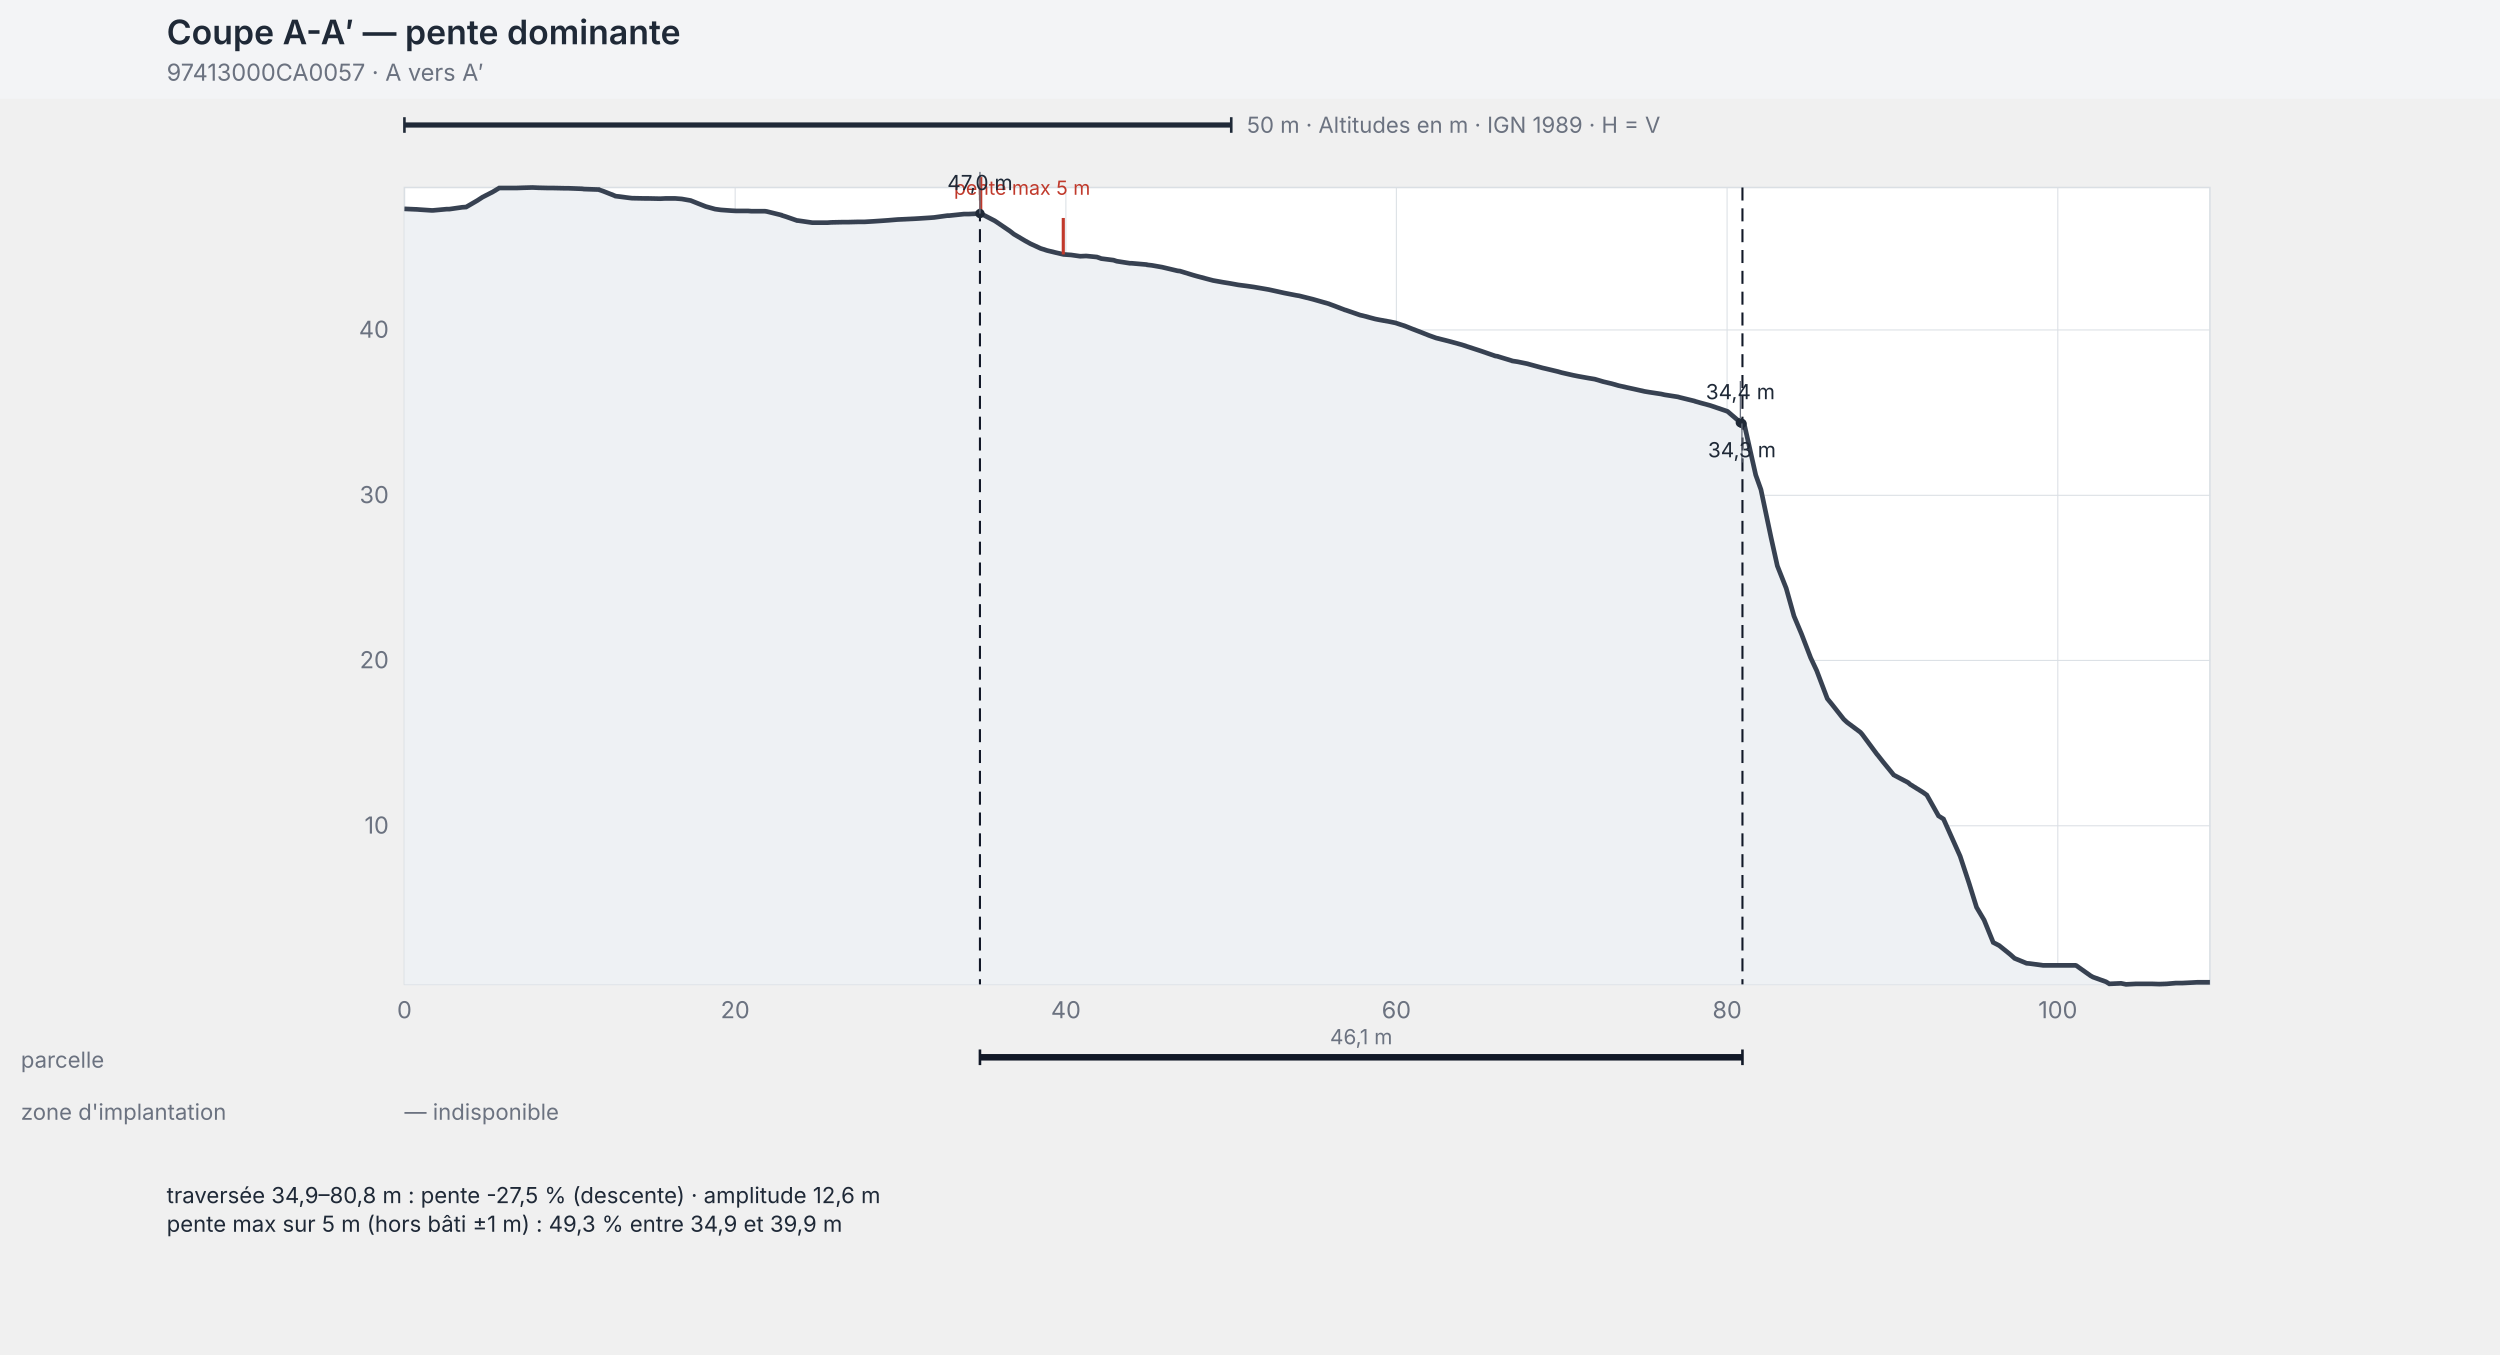
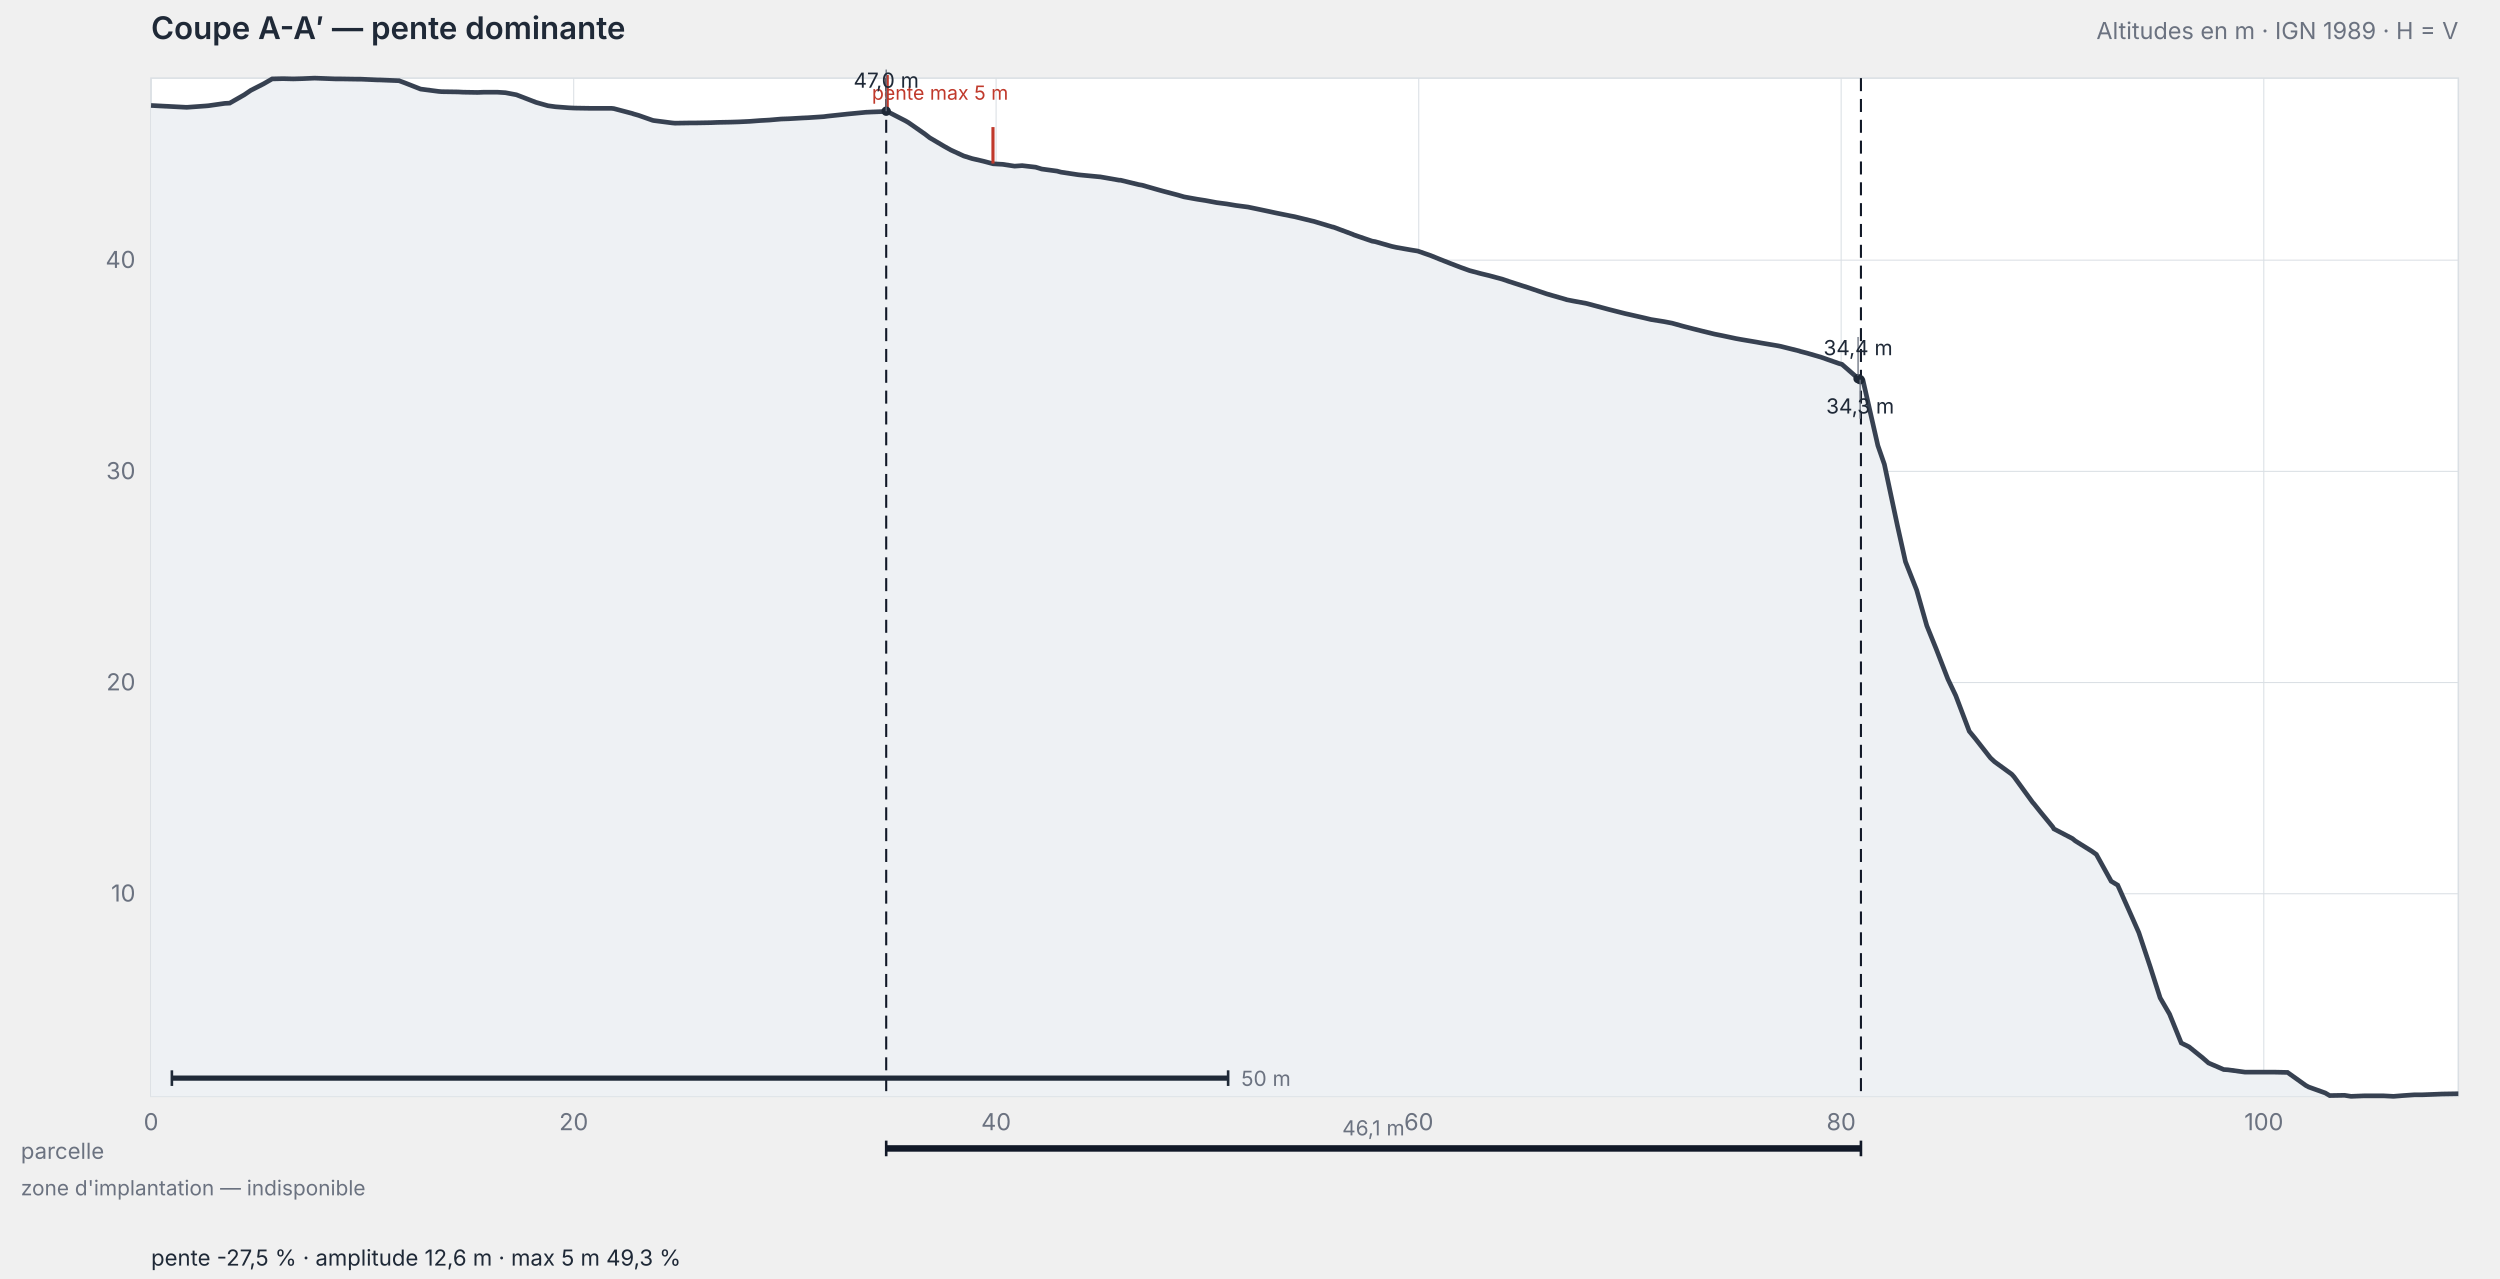
- <svg xmlns="http://www.w3.org/2000/svg" viewBox="0 0 960 520" width="960" height="520" role="img" aria-label="Coupe A-A′ — pente dominante" font-family="Inter, Helvetica, Arial, sans-serif" data-plot-x0="155.3" data-plot-x1="848.7" style="background:#ffffff">
-   <rect x="0" y="0" width="960" height="38" fill="#f3f4f6" />
-   <text x="64" y="17" font-size="13" font-weight="600" fill="#1f2937">Coupe A-A′ — pente dominante</text>
-   <text x="64" y="31" font-size="9" fill="#6b7280">97413000CA0057 · A vers A′</text>
-   <rect x="155.3" y="72" width="693.3" height="306.0" fill="#ffffff" stroke="#dadfe4" stroke-width="0.6" />
-   <line x1="155.3" y1="72" x2="155.3" y2="378.0" stroke="#dadfe4" stroke-width="0.4" />
-   <text x="155.3" y="391.0" text-anchor="middle" font-size="9" fill="#6b7280">0</text>
-   <line x1="282.3" y1="72" x2="282.3" y2="378.0" stroke="#dadfe4" stroke-width="0.4" />
-   <text x="282.3" y="391.0" text-anchor="middle" font-size="9" fill="#6b7280">20</text>
-   <line x1="409.3" y1="72" x2="409.3" y2="378.0" stroke="#dadfe4" stroke-width="0.4" />
-   <text x="409.3" y="391.0" text-anchor="middle" font-size="9" fill="#6b7280">40</text>
-   <line x1="536.2" y1="72" x2="536.2" y2="378.0" stroke="#dadfe4" stroke-width="0.4" />
-   <text x="536.2" y="391.0" text-anchor="middle" font-size="9" fill="#6b7280">60</text>
-   <line x1="663.2" y1="72" x2="663.2" y2="378.0" stroke="#dadfe4" stroke-width="0.4" />
-   <text x="663.2" y="391.0" text-anchor="middle" font-size="9" fill="#6b7280">80</text>
-   <line x1="790.2" y1="72" x2="790.2" y2="378.0" stroke="#dadfe4" stroke-width="0.4" />
-   <text x="790.2" y="391.0" text-anchor="middle" font-size="9" fill="#6b7280">100</text>
-   <line x1="155.3" y1="317.1" x2="848.7" y2="317.1" stroke="#dadfe4" stroke-width="0.4" />
-   <text x="149.3" y="320.1" text-anchor="end" font-size="9" fill="#6b7280">10</text>
-   <line x1="155.3" y1="253.6" x2="848.7" y2="253.6" stroke="#dadfe4" stroke-width="0.4" />
-   <text x="149.3" y="256.6" text-anchor="end" font-size="9" fill="#6b7280">20</text>
-   <line x1="155.3" y1="190.2" x2="848.7" y2="190.2" stroke="#dadfe4" stroke-width="0.4" />
-   <text x="149.3" y="193.2" text-anchor="end" font-size="9" fill="#6b7280">30</text>
-   <line x1="155.3" y1="126.7" x2="848.7" y2="126.7" stroke="#dadfe4" stroke-width="0.4" />
-   <text x="149.3" y="129.7" text-anchor="end" font-size="9" fill="#6b7280">40</text>
-   <polygon points="155.3,80.2 159.8,80.4 160.0,80.4 161.3,80.5 165.8,80.8 166.2,80.8 171.6,80.3 172.6,80.3 177.5,79.6 179.0,79.5 183.3,77.0 185.3,75.7 189.2,73.7 191.7,72.2 195.0,72.2 198.1,72.2 200.9,72.1 204.5,72.0 206.7,72.1 210.8,72.2 212.6,72.2 217.2,72.3 218.4,72.3 223.6,72.5 224.2,72.6 230.0,72.8 230.1,72.9 231.6,73.4 235.9,75.1 236.3,75.3 241.8,76.0 242.7,76.1 247.6,76.2 249.1,76.2 253.5,76.3 255.5,76.2 259.3,76.2 261.8,76.4 265.2,77.0 268.2,78.2 271.0,79.3 274.6,80.3 276.8,80.6 280.9,80.9 282.7,81.0 287.3,81.0 288.5,81.1 293.7,81.1 294.4,81.2 300.1,82.6 300.2,82.7 301.8,83.2 306.1,84.7 306.4,84.7 311.9,85.5 312.8,85.5 317.8,85.5 319.2,85.4 323.6,85.3 325.6,85.3 329.4,85.2 331.9,85.2 335.3,85.0 338.3,84.8 341.1,84.6 344.7,84.3 347.0,84.2 351.1,84.0 352.8,83.9 357.4,83.6 358.7,83.5 363.8,82.8 364.5,82.8 370.2,82.2 370.3,82.2 372.0,82.2 376.2,82.0 376.6,82.0 382.0,84.8 382.9,85.4 387.9,88.8 389.3,89.9 393.7,92.5 395.7,93.6 399.6,95.4 402.1,96.2 405.4,97.0 408.4,97.7 411.3,97.9 414.8,98.4 417.1,98.3 421.2,98.7 422.9,99.3 427.6,99.9 428.8,100.3 433.9,101.1 434.6,101.1 440.3,101.6 440.5,101.7 442.3,101.9 446.3,102.6 446.7,102.7 452.2,104.0 453.1,104.1 458.0,105.6 459.4,106.0 463.9,107.2 465.8,107.7 469.7,108.4 472.2,108.8 475.5,109.4 478.6,109.8 481.4,110.2 484.9,110.8 487.2,111.2 491.3,112.1 493.1,112.5 497.7,113.4 498.9,113.6 504.1,114.9 504.8,115.1 510.4,116.7 510.6,116.8 512.5,117.5 516.4,119.0 516.8,119.1 522.3,121.0 523.2,121.2 528.1,122.5 529.6,122.8 534.0,123.6 535.9,124.0 539.8,125.3 542.3,126.3 545.7,127.6 548.7,128.8 551.5,129.8 555.1,130.7 557.4,131.3 561.4,132.4 563.2,133.0 567.8,134.5 569.0,134.9 574.2,136.7 574.9,136.8 580.5,138.5 580.7,138.6 582.7,138.9 586.6,139.7 586.9,139.8 592.4,141.3 593.3,141.5 598.3,142.7 599.7,143.1 604.1,144.1 606.1,144.5 610.0,145.2 612.4,145.6 615.8,146.6 618.8,147.3 621.6,148.1 625.2,148.9 627.5,149.4 631.5,150.3 633.3,150.6 637.9,151.3 639.2,151.6 644.3,152.4 645.0,152.6 650.7,154.0 650.9,154.1 653.0,154.7 656.7,155.7 657.0,155.8 662.6,157.7 663.4,158.0 668.4,162.3 669.8,162.9 674.2,182.4 676.2,188.0 680.1,206.5 682.5,217.3 685.9,225.9 688.9,236.6 691.8,243.5 695.3,252.6 697.6,257.5 701.7,268.3 703.5,270.5 708.0,276.2 709.3,277.4 714.4,281.2 715.1,282.0 720.8,289.7 721.0,289.9 723.2,292.7 726.8,297.1 727.2,297.6 732.7,300.5 733.5,301.2 738.5,304.3 739.9,305.3 744.4,313.3 746.3,314.5 750.2,323.2 752.7,328.8 756.1,339.1 759.0,348.4 761.9,353.3 765.4,361.9 767.7,363.1 771.8,366.4 773.6,368.0 778.2,369.9 779.4,370.0 784.5,370.7 785.3,370.7 790.9,370.7 791.1,370.7 793.4,370.7 797.0,370.7 797.3,370.8 802.8,374.7 803.7,375.2 808.7,377.0 810.0,377.8 814.5,377.6 816.4,378.0 820.3,377.8 822.8,377.8 826.2,377.8 829.2,377.9 832.0,377.8 835.5,377.5 837.9,377.5 841.9,377.3 843.7,377.2 848.3,377.2 848.6,377.2 848.6,378.0 155.3,378.0" fill="#eef1f4" stroke="none" />
-   <polyline points="155.3,80.2 159.8,80.4 160.0,80.4 161.3,80.5 165.8,80.8 166.2,80.8 171.6,80.3 172.6,80.3 177.5,79.6 179.0,79.5 183.3,77.0 185.3,75.7 189.2,73.7 191.7,72.2 195.0,72.2 198.1,72.2 200.9,72.1 204.5,72.0 206.7,72.1 210.8,72.2 212.6,72.2 217.2,72.3 218.4,72.3 223.6,72.5 224.2,72.6 230.0,72.8 230.1,72.9 231.6,73.4 235.9,75.1 236.3,75.3 241.8,76.0 242.7,76.1 247.6,76.2 249.1,76.2 253.5,76.3 255.5,76.2 259.3,76.2 261.8,76.4 265.2,77.0 268.2,78.2 271.0,79.3 274.6,80.3 276.8,80.6 280.9,80.9 282.7,81.0 287.3,81.0 288.5,81.1 293.7,81.1 294.4,81.2 300.1,82.6 300.2,82.7 301.8,83.2 306.1,84.7 306.4,84.7 311.9,85.5 312.8,85.5 317.8,85.5 319.2,85.4 323.6,85.3 325.6,85.3 329.4,85.2 331.9,85.2 335.3,85.0 338.3,84.8 341.1,84.6 344.7,84.3 347.0,84.2 351.1,84.0 352.8,83.9 357.4,83.6 358.7,83.5 363.8,82.8 364.5,82.8 370.2,82.2 370.3,82.2 372.0,82.2 376.2,82.0 376.6,82.0 382.0,84.8 382.9,85.4 387.9,88.8 389.3,89.9 393.7,92.5 395.7,93.6 399.6,95.4 402.1,96.2 405.4,97.0 408.4,97.7 411.3,97.9 414.8,98.4 417.1,98.3 421.2,98.7 422.9,99.3 427.6,99.9 428.8,100.3 433.9,101.1 434.6,101.1 440.3,101.6 440.5,101.7 442.3,101.9 446.3,102.6 446.7,102.7 452.2,104.0 453.1,104.1 458.0,105.6 459.4,106.0 463.9,107.2 465.8,107.7 469.7,108.4 472.2,108.8 475.5,109.4 478.6,109.8 481.4,110.2 484.9,110.8 487.2,111.2 491.3,112.1 493.1,112.5 497.7,113.4 498.9,113.6 504.1,114.9 504.8,115.1 510.4,116.7 510.6,116.8 512.5,117.5 516.4,119.0 516.8,119.1 522.3,121.0 523.2,121.2 528.1,122.5 529.6,122.8 534.0,123.6 535.9,124.0 539.8,125.3 542.3,126.3 545.7,127.6 548.7,128.8 551.5,129.8 555.1,130.7 557.4,131.3 561.4,132.4 563.2,133.0 567.8,134.5 569.0,134.9 574.2,136.7 574.9,136.8 580.5,138.5 580.7,138.6 582.7,138.9 586.6,139.7 586.9,139.8 592.4,141.3 593.3,141.5 598.3,142.7 599.7,143.1 604.1,144.1 606.1,144.5 610.0,145.2 612.4,145.6 615.8,146.6 618.8,147.3 621.6,148.1 625.2,148.9 627.5,149.4 631.5,150.3 633.3,150.6 637.9,151.3 639.2,151.6 644.3,152.4 645.0,152.6 650.7,154.0 650.9,154.1 653.0,154.7 656.7,155.7 657.0,155.8 662.6,157.7 663.4,158.0 668.4,162.3 669.8,162.9 674.2,182.4 676.2,188.0 680.1,206.5 682.5,217.3 685.9,225.9 688.9,236.6 691.8,243.5 695.3,252.6 697.6,257.5 701.7,268.3 703.5,270.5 708.0,276.2 709.3,277.4 714.4,281.2 715.1,282.0 720.8,289.7 721.0,289.9 723.2,292.7 726.8,297.1 727.2,297.6 732.7,300.5 733.5,301.2 738.5,304.3 739.9,305.3 744.4,313.3 746.3,314.5 750.2,323.2 752.7,328.8 756.1,339.1 759.0,348.4 761.9,353.3 765.4,361.9 767.7,363.1 771.8,366.4 773.6,368.0 778.2,369.9 779.4,370.0 784.5,370.7 785.3,370.7 790.9,370.7 791.1,370.7 793.4,370.7 797.0,370.7 797.3,370.8 802.8,374.7 803.7,375.2 808.7,377.0 810.0,377.8 814.5,377.6 816.4,378.0 820.3,377.8 822.8,377.8 826.2,377.8 829.2,377.9 832.0,377.8 835.5,377.5 837.9,377.5 841.9,377.3 843.7,377.2 848.3,377.2 848.6,377.2" fill="none" stroke="#374151" stroke-width="1.8" />
-   <line x1="376.3" y1="72" x2="376.3" y2="378.0" stroke="#111827" stroke-width="0.8" stroke-dasharray="5 3" />
-   <line x1="669.1" y1="72" x2="669.1" y2="378.0" stroke="#111827" stroke-width="0.8" stroke-dasharray="5 3" />
-   <line x1="376.6" y1="82.0" x2="376.6" y2="68.0" stroke="#c0392b" stroke-width="1.2" />
-   <line x1="408.3" y1="97.7" x2="408.3" y2="83.7" stroke="#c0392b" stroke-width="1.2" />
-   <text x="392.5" y="74.8" text-anchor="middle" font-size="7.5" fill="#c0392b">pente max 5 m</text>
-   <circle cx="376.3" cy="82.0" r="1.8" fill="#1f2937" />
-   <line x1="376.3" y1="82.0" x2="376.3" y2="66.0" stroke="#6b7280" stroke-width="0.5" />
-   <text x="376.3" y="73.0" text-anchor="middle" font-size="8" fill="#1f2937">47,0 m</text>
-   <circle cx="668.3" cy="162.3" r="1.8" fill="#1f2937" />
-   <line x1="668.3" y1="162.3" x2="668.3" y2="146.3" stroke="#6b7280" stroke-width="0.5" />
-   <text x="668.3" y="153.3" text-anchor="middle" font-size="8" fill="#1f2937">34,4 m</text>
-   <circle cx="668.9" cy="162.6" r="1.8" fill="#1f2937" />
-   <line x1="668.9" y1="162.6" x2="668.9" y2="177.6" stroke="#6b7280" stroke-width="0.5" />
-   <text x="668.9" y="175.6" text-anchor="middle" font-size="8" fill="#1f2937">34,3 m</text>
-   <line x1="155.3" y1="48.0" x2="472.8" y2="48.0" stroke="#1f2937" stroke-width="2" />
-   <line x1="155.3" y1="45.0" x2="155.3" y2="51.0" stroke="#1f2937" stroke-width="1" />
-   <line x1="472.8" y1="45.0" x2="472.8" y2="51.0" stroke="#1f2937" stroke-width="1" />
-   <text x="478.8" y="51.0" font-size="8.5" fill="#6b7280">50 m · Altitudes en m · IGN 1989 · H = V</text>
-   <text x="8" y="410.0" font-size="8.5" fill="#6b7280">parcelle</text>
-   <line x1="376.3" y1="406.0" x2="669.1" y2="406.0" stroke="#111827" stroke-width="2.5" />
-   <line x1="376.3" y1="403.0" x2="376.3" y2="409.0" stroke="#111827" stroke-width="1" />
-   <line x1="669.1" y1="403.0" x2="669.1" y2="409.0" stroke="#111827" stroke-width="1" />
-   <text x="522.7" y="401.0" text-anchor="middle" font-size="8" fill="#6b7280">46,1 m</text>
-   <text x="8" y="430.0" font-size="8.5" fill="#6b7280">zone d'implantation</text>
-   <text x="155.3" y="430.0" font-size="8.5" fill="#6b7280">— indisponible</text>
-   <text x="64" y="462.0" font-size="8.5" fill="#1f2937">traversée 34,9–80,8 m : pente -27,5 % (descente) · amplitude 12,6 m</text>
-   <text x="64" y="473.0" font-size="8.5" fill="#1f2937">pente max sur 5 m (hors bâti ±1 m) : 49,3 % entre 34,9 et 39,9 m</text>
+ <svg xmlns="http://www.w3.org/2000/svg" viewBox="0 0 960 491" width="960" height="491" role="img" aria-label="Coupe A-A′ — pente dominante" font-family="Inter, Helvetica, Arial, sans-serif" data-plot-x0="58.0" data-plot-x1="944.0" style="background:#ffffff">
+   <text x="58" y="15" font-size="12" font-weight="600" fill="#1f2937">Coupe A-A′ — pente dominante</text>
+   <text x="944" y="15" text-anchor="end" font-size="9" fill="#6b7280">Altitudes en m · IGN 1989 · H = V</text>
+   <rect x="58.0" y="30" width="886.0" height="391.0" fill="#ffffff" stroke="#dadfe4" stroke-width="0.6" />
+   <line x1="58.0" y1="30" x2="58.0" y2="421.0" stroke="#dadfe4" stroke-width="0.4" />
+   <text x="58.0" y="434.0" text-anchor="middle" font-size="9" fill="#6b7280">0</text>
+   <line x1="220.3" y1="30" x2="220.3" y2="421.0" stroke="#dadfe4" stroke-width="0.4" />
+   <text x="220.3" y="434.0" text-anchor="middle" font-size="9" fill="#6b7280">20</text>
+   <line x1="382.5" y1="30" x2="382.5" y2="421.0" stroke="#dadfe4" stroke-width="0.4" />
+   <text x="382.5" y="434.0" text-anchor="middle" font-size="9" fill="#6b7280">40</text>
+   <line x1="544.8" y1="30" x2="544.8" y2="421.0" stroke="#dadfe4" stroke-width="0.4" />
+   <text x="544.8" y="434.0" text-anchor="middle" font-size="9" fill="#6b7280">60</text>
+   <line x1="707.0" y1="30" x2="707.0" y2="421.0" stroke="#dadfe4" stroke-width="0.4" />
+   <text x="707.0" y="434.0" text-anchor="middle" font-size="9" fill="#6b7280">80</text>
+   <line x1="869.3" y1="30" x2="869.3" y2="421.0" stroke="#dadfe4" stroke-width="0.4" />
+   <text x="869.3" y="434.0" text-anchor="middle" font-size="9" fill="#6b7280">100</text>
+   <line x1="58.0" y1="343.2" x2="944.0" y2="343.2" stroke="#dadfe4" stroke-width="0.4" />
+   <text x="52.0" y="346.2" text-anchor="end" font-size="9" fill="#6b7280">10</text>
+   <line x1="58.0" y1="262.1" x2="944.0" y2="262.1" stroke="#dadfe4" stroke-width="0.4" />
+   <text x="52.0" y="265.1" text-anchor="end" font-size="9" fill="#6b7280">20</text>
+   <line x1="58.0" y1="181.0" x2="944.0" y2="181.0" stroke="#dadfe4" stroke-width="0.4" />
+   <text x="52.0" y="184.0" text-anchor="end" font-size="9" fill="#6b7280">30</text>
+   <line x1="58.0" y1="99.9" x2="944.0" y2="99.9" stroke="#dadfe4" stroke-width="0.4" />
+   <text x="52.0" y="102.9" text-anchor="end" font-size="9" fill="#6b7280">40</text>
+   <polygon points="58.0,40.5 63.7,40.8 63.9,40.8 65.7,40.9 71.4,41.2 71.9,41.2 78.8,40.7 80.0,40.6 86.3,39.7 88.2,39.6 93.8,36.4 96.3,34.7 101.2,32.2 104.5,30.3 108.7,30.2 112.6,30.3 116.2,30.2 120.8,30.0 123.6,30.1 128.9,30.3 131.1,30.3 137.1,30.4 138.6,30.4 145.2,30.7 146.0,30.7 153.3,31.0 153.5,31.1 155.4,31.8 161.0,34.0 161.5,34.2 168.4,35.1 169.6,35.2 175.9,35.3 177.8,35.4 183.4,35.5 185.9,35.4 190.9,35.4 194.1,35.6 198.3,36.4 202.2,37.9 205.8,39.3 210.4,40.6 213.3,41.0 218.5,41.4 220.7,41.5 226.7,41.6 228.2,41.6 234.8,41.6 235.7,41.7 242.9,43.6 243.1,43.7 245.2,44.3 250.6,46.2 251.1,46.3 258.1,47.2 259.2,47.3 265.5,47.2 267.4,47.2 273.0,47.1 275.5,47.0 280.5,46.9 283.7,46.8 287.9,46.6 291.8,46.3 295.4,46.1 300.0,45.7 302.9,45.6 308.1,45.3 310.3,45.2 316.3,44.8 317.8,44.6 324.4,43.9 325.3,43.8 332.6,43.1 332.8,43.1 334.9,43.0 340.2,42.8 340.7,42.8 347.7,46.4 348.9,47.1 355.2,51.5 357.0,52.9 362.6,56.2 365.1,57.6 370.1,59.9 373.3,60.9 377.6,61.9 381.4,62.9 385.0,63.1 389.6,63.8 392.5,63.6 397.7,64.2 400.0,64.9 405.9,65.7 407.4,66.1 414.0,67.1 414.9,67.2 422.2,67.9 422.4,67.9 424.7,68.3 429.8,69.2 430.3,69.2 437.3,70.9 438.5,71.1 444.8,72.9 446.6,73.4 452.3,74.9 454.7,75.6 459.7,76.5 462.9,77.0 467.2,77.8 471.0,78.3 474.6,78.9 479.2,79.5 482.1,80.1 487.3,81.2 489.6,81.7 495.5,82.9 497.1,83.2 503.6,84.8 504.5,85.0 511.8,87.2 512.0,87.2 514.4,88.1 519.5,90.0 519.9,90.2 526.9,92.6 528.1,92.8 534.4,94.6 536.2,95.0 541.9,96.0 544.4,96.4 549.3,98.1 552.5,99.4 556.8,101.1 560.7,102.6 564.3,103.9 568.8,105.1 571.7,105.8 576.9,107.2 579.2,108.0 585.1,109.9 586.7,110.4 593.2,112.6 594.1,112.9 601.4,115.0 601.6,115.1 604.2,115.6 609.1,116.5 609.5,116.6 616.6,118.5 617.7,118.8 624.0,120.4 625.8,120.8 631.5,122.1 634.0,122.7 639.0,123.5 642.1,124.1 646.4,125.3 650.3,126.3 653.9,127.2 658.4,128.3 661.4,128.9 666.6,130.0 668.8,130.4 674.7,131.4 676.3,131.7 682.8,132.8 683.8,133.0 691.0,134.8 691.2,134.9 693.9,135.6 698.7,137.0 699.1,137.1 706.2,139.6 707.3,139.9 713.6,145.4 715.4,146.1 721.1,171.1 723.6,178.3 728.6,201.8 731.7,215.7 736.0,226.6 739.9,240.3 743.5,249.2 748.0,260.8 751.0,267.1 756.2,280.8 758.5,283.6 764.3,291.0 765.9,292.5 772.5,297.3 773.4,298.3 780.6,308.2 780.9,308.5 783.7,312.0 788.3,317.6 788.7,318.3 795.8,322.0 796.9,322.9 803.3,326.9 805.0,328.1 810.7,338.4 813.2,339.9 818.2,351.1 821.3,358.1 825.7,371.3 829.5,383.2 833.1,389.4 837.6,400.5 840.6,402.0 845.8,406.2 848.1,408.2 853.9,410.7 855.5,410.8 862.1,411.7 863.0,411.7 870.2,411.7 870.5,411.7 873.4,411.7 877.9,411.8 878.4,411.8 885.4,416.8 886.5,417.4 892.9,419.7 894.6,420.7 900.3,420.6 902.8,421.0 907.8,420.8 910.9,420.8 915.3,420.8 919.1,421.0 922.8,420.7 927.2,420.4 930.2,420.4 935.4,420.2 937.7,420.1 943.5,420.0 944.0,420.0 944.0,421.0 58.0,421.0" fill="#eef1f4" stroke="none" />
+   <polyline points="58.0,40.5 63.7,40.8 63.9,40.8 65.7,40.9 71.4,41.2 71.9,41.2 78.8,40.7 80.0,40.6 86.3,39.7 88.2,39.6 93.8,36.4 96.3,34.7 101.2,32.2 104.5,30.3 108.7,30.2 112.6,30.3 116.2,30.2 120.8,30.0 123.6,30.1 128.9,30.3 131.1,30.3 137.1,30.4 138.6,30.4 145.2,30.7 146.0,30.7 153.3,31.0 153.5,31.1 155.4,31.8 161.0,34.0 161.5,34.2 168.4,35.1 169.6,35.2 175.9,35.3 177.8,35.4 183.4,35.5 185.9,35.4 190.9,35.4 194.1,35.6 198.3,36.4 202.2,37.9 205.8,39.3 210.4,40.6 213.3,41.0 218.5,41.4 220.7,41.5 226.7,41.6 228.2,41.6 234.8,41.6 235.7,41.7 242.9,43.6 243.1,43.7 245.2,44.3 250.6,46.2 251.1,46.3 258.1,47.2 259.2,47.3 265.5,47.2 267.4,47.2 273.0,47.1 275.5,47.0 280.5,46.9 283.7,46.8 287.9,46.6 291.8,46.3 295.4,46.1 300.0,45.7 302.9,45.6 308.1,45.3 310.3,45.2 316.3,44.8 317.8,44.6 324.4,43.9 325.3,43.8 332.6,43.1 332.8,43.1 334.9,43.0 340.2,42.8 340.7,42.8 347.7,46.4 348.9,47.1 355.2,51.5 357.0,52.9 362.6,56.2 365.1,57.6 370.1,59.9 373.3,60.9 377.6,61.9 381.4,62.9 385.0,63.1 389.6,63.8 392.5,63.6 397.7,64.2 400.0,64.9 405.9,65.7 407.4,66.1 414.0,67.1 414.9,67.2 422.2,67.9 422.4,67.9 424.7,68.3 429.8,69.2 430.3,69.2 437.3,70.9 438.5,71.1 444.8,72.9 446.6,73.4 452.3,74.9 454.7,75.6 459.7,76.5 462.9,77.0 467.2,77.8 471.0,78.3 474.6,78.9 479.2,79.5 482.1,80.1 487.3,81.2 489.6,81.7 495.5,82.9 497.1,83.2 503.6,84.8 504.5,85.0 511.8,87.2 512.0,87.2 514.4,88.1 519.5,90.0 519.9,90.2 526.9,92.6 528.1,92.8 534.4,94.6 536.2,95.0 541.9,96.0 544.4,96.4 549.3,98.1 552.5,99.4 556.8,101.1 560.7,102.6 564.3,103.9 568.8,105.1 571.7,105.8 576.9,107.2 579.2,108.0 585.1,109.9 586.7,110.4 593.2,112.6 594.1,112.9 601.4,115.0 601.6,115.1 604.2,115.6 609.1,116.5 609.5,116.6 616.6,118.5 617.7,118.8 624.0,120.4 625.8,120.8 631.5,122.1 634.0,122.7 639.0,123.5 642.1,124.1 646.4,125.3 650.3,126.3 653.9,127.2 658.4,128.3 661.4,128.9 666.6,130.0 668.8,130.4 674.7,131.4 676.3,131.7 682.8,132.8 683.8,133.0 691.0,134.8 691.2,134.9 693.9,135.6 698.7,137.0 699.1,137.1 706.2,139.6 707.3,139.9 713.6,145.4 715.4,146.1 721.1,171.1 723.6,178.3 728.6,201.8 731.7,215.7 736.0,226.6 739.9,240.3 743.5,249.2 748.0,260.8 751.0,267.1 756.2,280.8 758.5,283.6 764.3,291.0 765.9,292.5 772.5,297.3 773.4,298.3 780.6,308.2 780.9,308.5 783.7,312.0 788.3,317.6 788.7,318.3 795.8,322.0 796.9,322.9 803.3,326.9 805.0,328.1 810.7,338.4 813.2,339.9 818.2,351.1 821.3,358.1 825.7,371.3 829.5,383.2 833.1,389.4 837.6,400.5 840.6,402.0 845.8,406.2 848.1,408.2 853.9,410.7 855.5,410.8 862.1,411.7 863.0,411.7 870.2,411.7 870.5,411.7 873.4,411.7 877.9,411.8 878.4,411.8 885.4,416.8 886.5,417.4 892.9,419.7 894.6,420.7 900.3,420.6 902.8,421.0 907.8,420.8 910.9,420.8 915.3,420.8 919.1,421.0 922.8,420.7 927.2,420.4 930.2,420.4 935.4,420.2 937.7,420.1 943.5,420.0 944.0,420.0" fill="none" stroke="#374151" stroke-width="1.8" />
+   <line x1="340.3" y1="30" x2="340.3" y2="421.0" stroke="#111827" stroke-width="0.8" stroke-dasharray="5 3" />
+   <line x1="714.6" y1="30" x2="714.6" y2="421.0" stroke="#111827" stroke-width="0.8" stroke-dasharray="5 3" />
+   <line x1="340.7" y1="42.8" x2="340.7" y2="28.8" stroke="#c0392b" stroke-width="1.2" />
+   <line x1="381.3" y1="62.8" x2="381.3" y2="48.8" stroke="#c0392b" stroke-width="1.2" />
+   <text x="361.0" y="38.3" text-anchor="middle" font-size="7.5" fill="#c0392b">pente max 5 m</text>
+   <circle cx="340.3" cy="42.7" r="1.8" fill="#1f2937" />
+   <line x1="340.3" y1="42.7" x2="340.3" y2="26.7" stroke="#6b7280" stroke-width="0.5" />
+   <text x="340.3" y="33.7" text-anchor="middle" font-size="8" fill="#1f2937">47,0 m</text>
+   <circle cx="713.5" cy="145.4" r="1.8" fill="#1f2937" />
+   <line x1="713.5" y1="145.4" x2="713.5" y2="129.4" stroke="#6b7280" stroke-width="0.5" />
+   <text x="713.5" y="136.4" text-anchor="middle" font-size="8" fill="#1f2937">34,4 m</text>
+   <circle cx="714.3" cy="145.8" r="1.8" fill="#1f2937" />
+   <line x1="714.3" y1="145.8" x2="714.3" y2="160.8" stroke="#6b7280" stroke-width="0.5" />
+   <text x="714.3" y="158.8" text-anchor="middle" font-size="8" fill="#1f2937">34,3 m</text>
+   <line x1="66.0" y1="414.0" x2="471.6" y2="414.0" stroke="#1f2937" stroke-width="2" />
+   <line x1="66.0" y1="411.0" x2="66.0" y2="417.0" stroke="#1f2937" stroke-width="1" />
+   <line x1="471.6" y1="411.0" x2="471.6" y2="417.0" stroke="#1f2937" stroke-width="1" />
+   <text x="476.6" y="417.0" font-size="8" fill="#6b7280">50 m</text>
+   <text x="8" y="445.0" font-size="8.5" fill="#6b7280">parcelle</text>
+   <line x1="340.3" y1="441.0" x2="714.6" y2="441.0" stroke="#111827" stroke-width="2.5" />
+   <line x1="340.3" y1="438.0" x2="340.3" y2="444.0" stroke="#111827" stroke-width="1" />
+   <line x1="714.6" y1="438.0" x2="714.6" y2="444.0" stroke="#111827" stroke-width="1" />
+   <text x="527.4" y="436.0" text-anchor="middle" font-size="8" fill="#6b7280">46,1 m</text>
+   <text x="8" y="459.0" font-size="8" fill="#6b7280">zone d'implantation — indisponible</text>
+   <text x="58" y="486.0" font-size="8.5" fill="#1f2937">pente -27,5 % · amplitude 12,6 m · max 5 m 49,3 %</text>
</svg>
